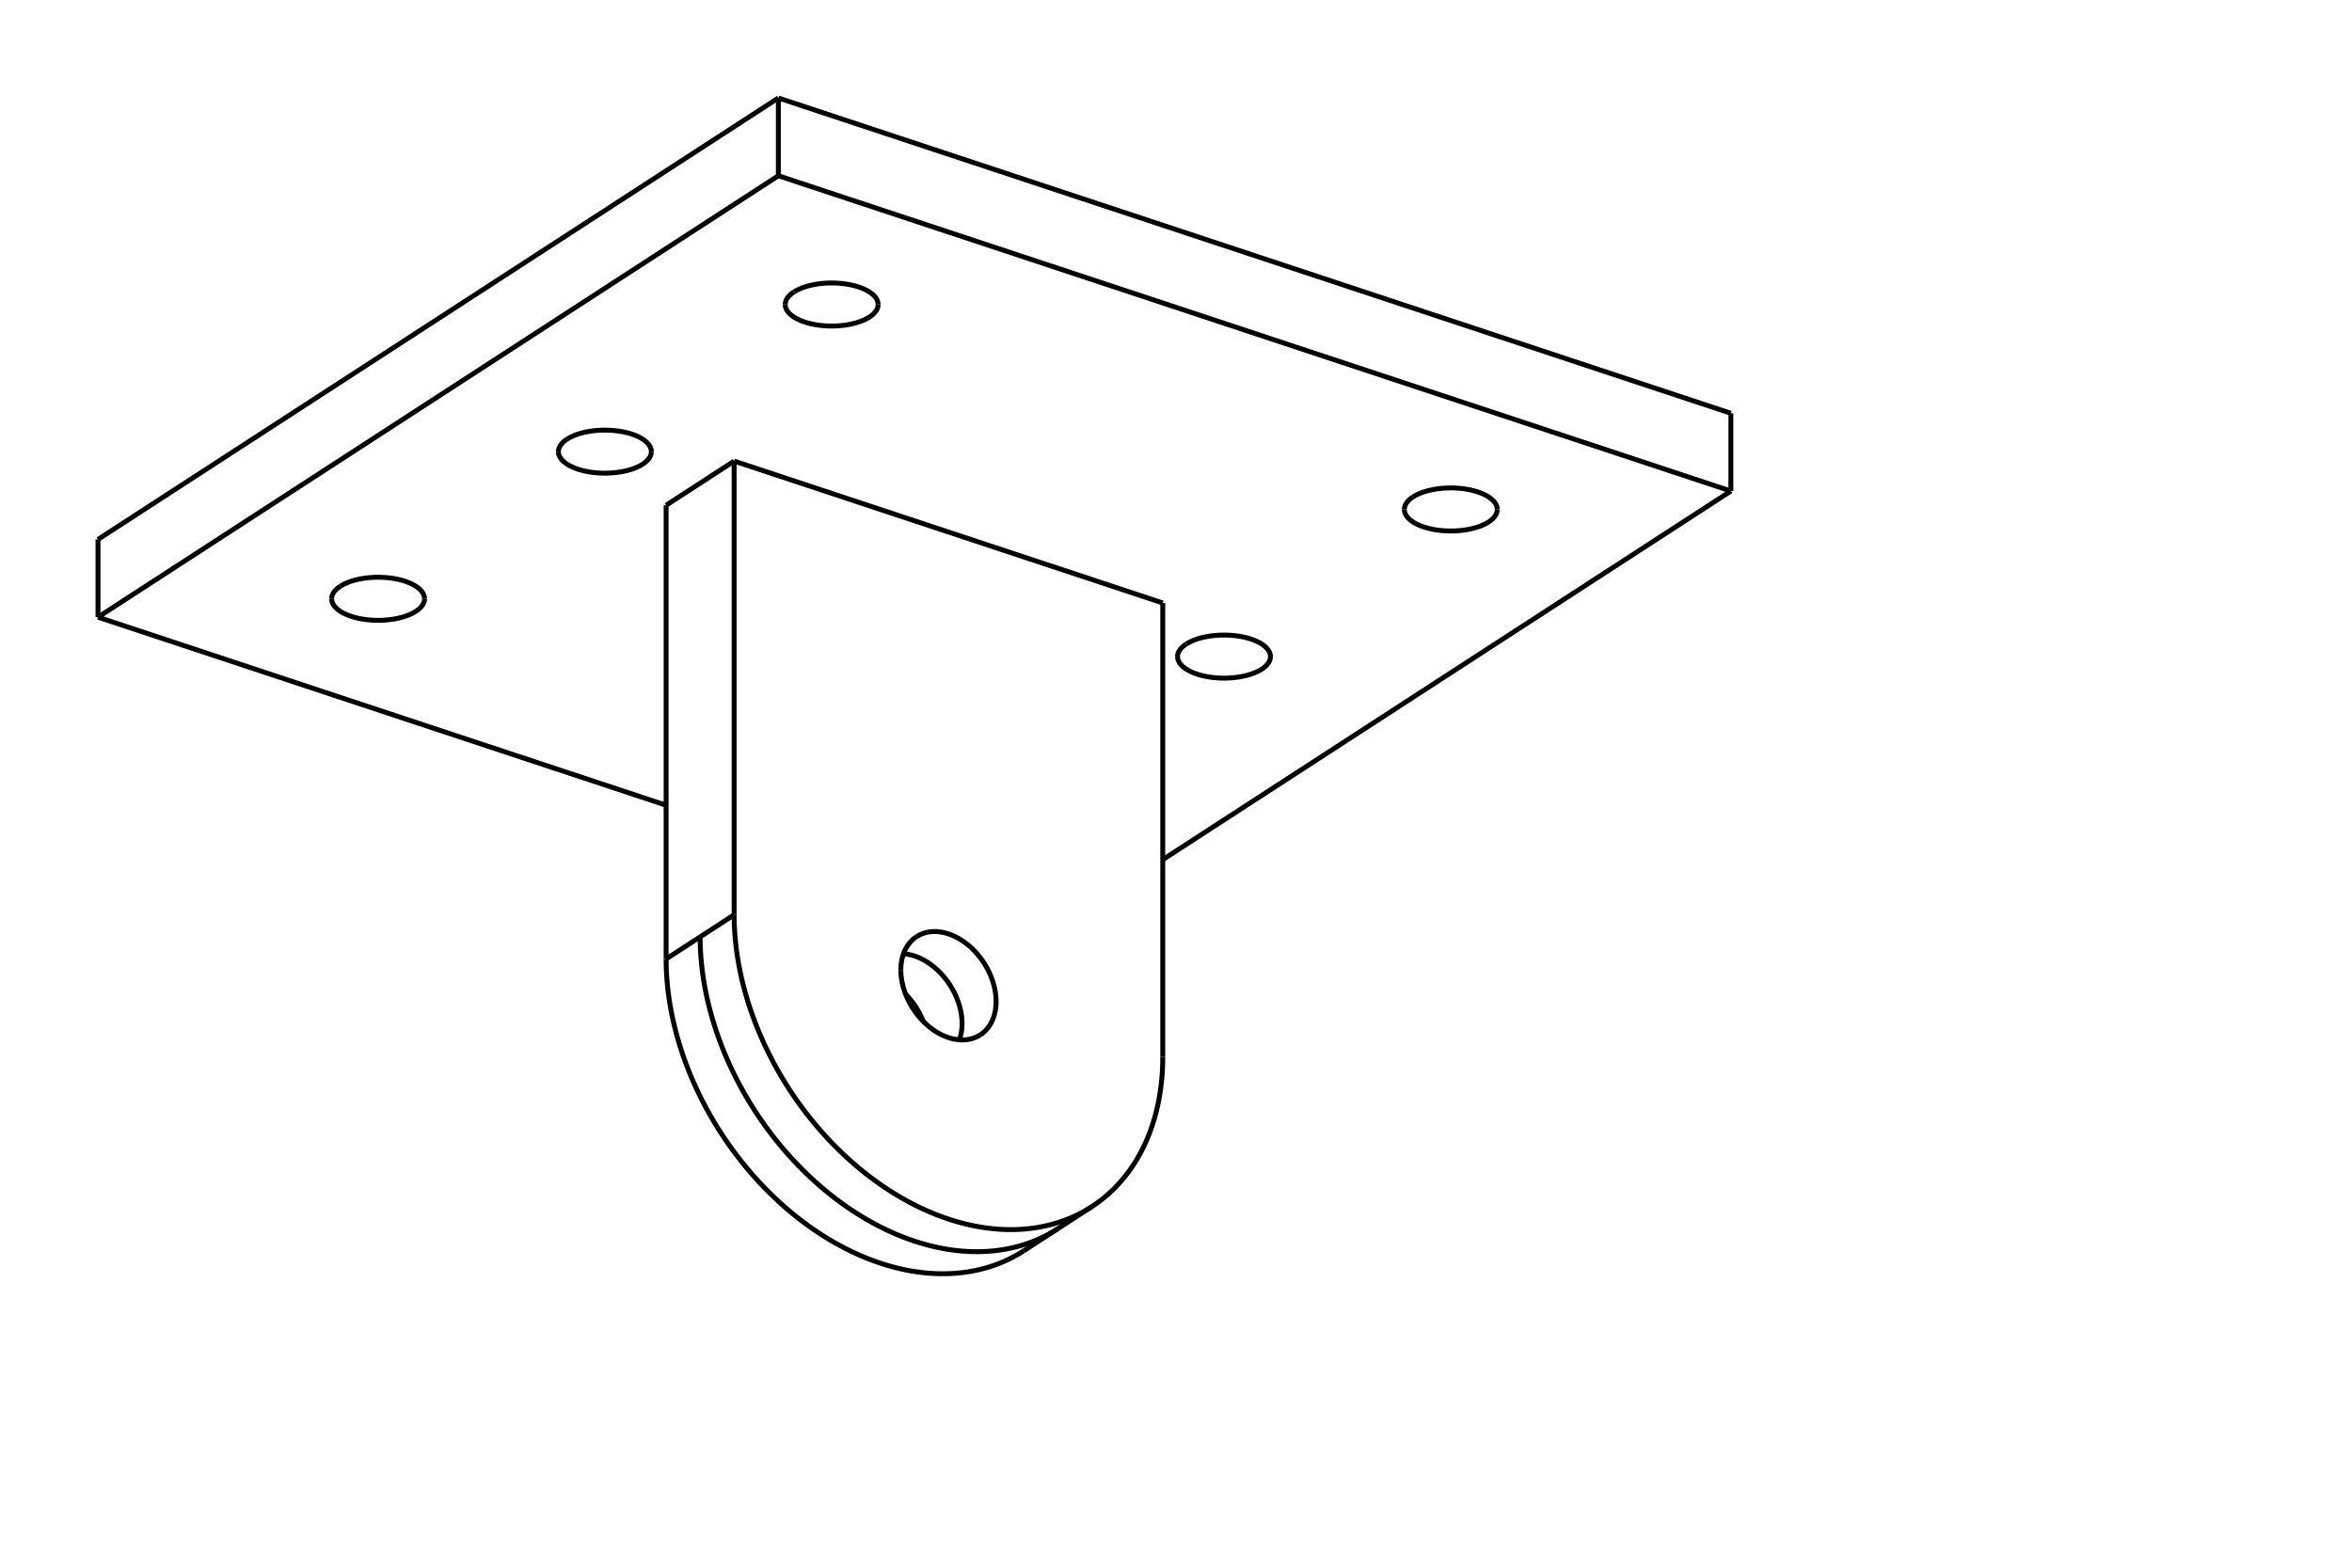
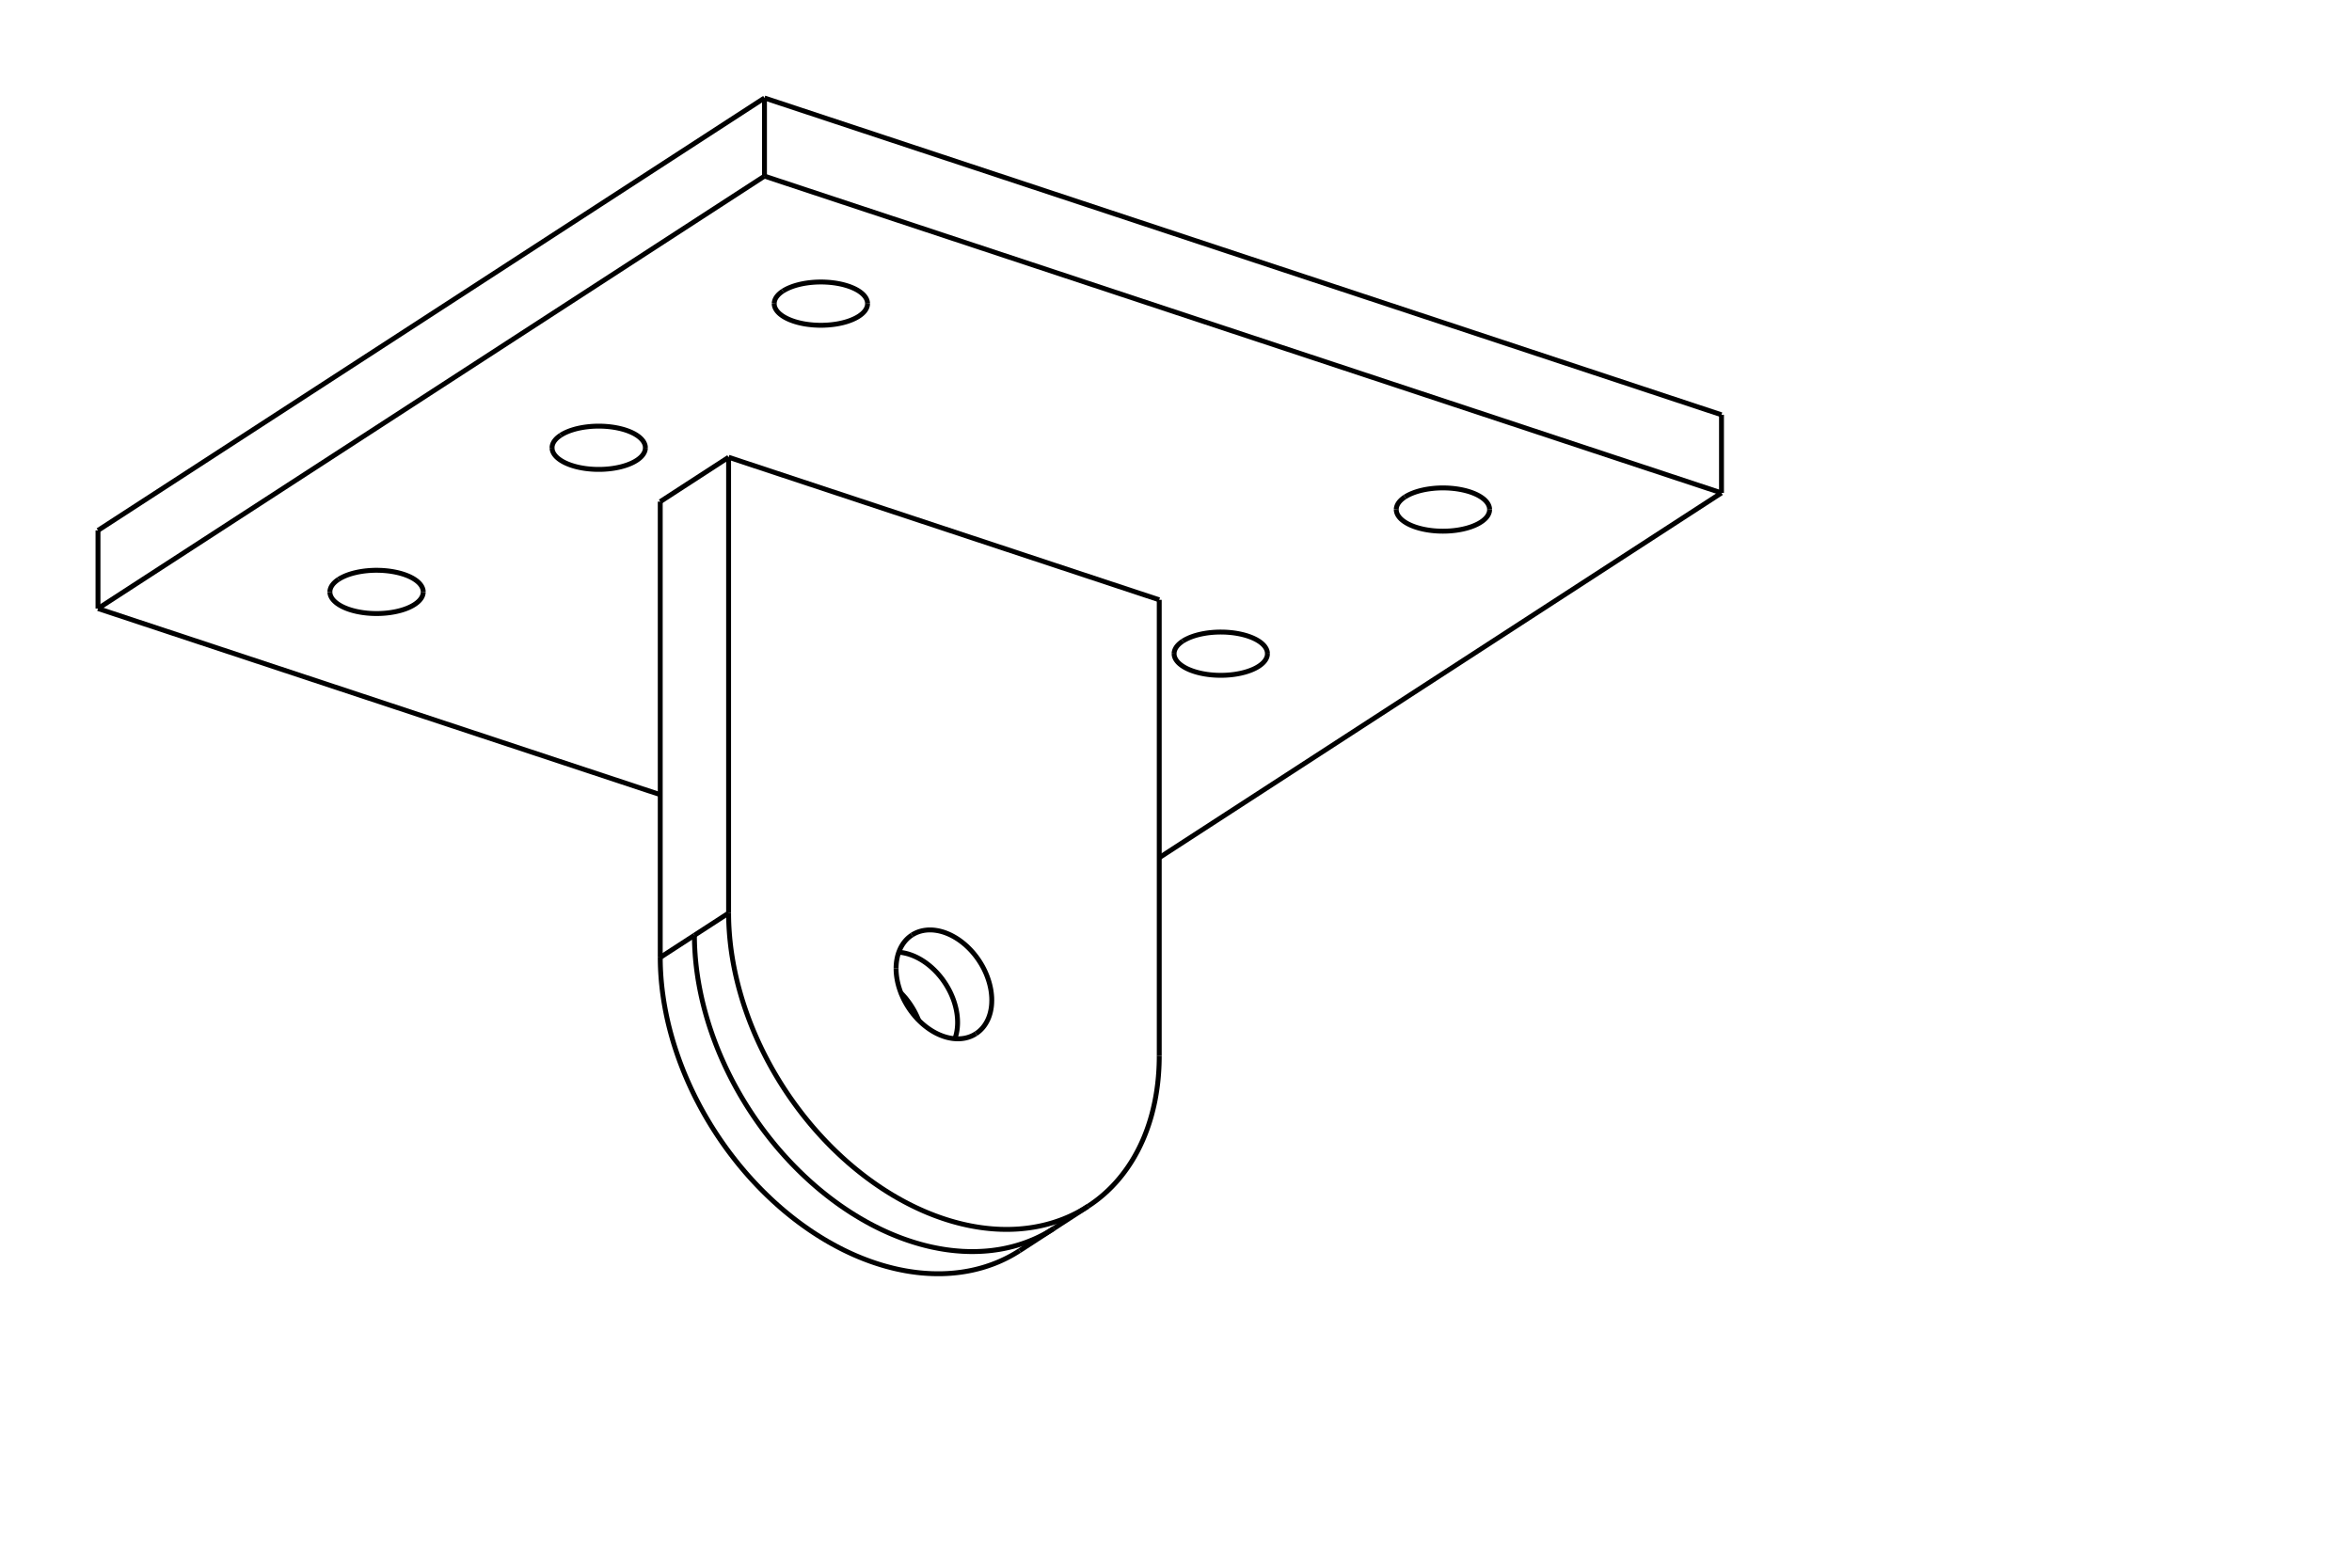
<svg xmlns="http://www.w3.org/2000/svg" width="480.0" height="320.0">
-   <g transform="scale(2.986085, -2.986085)   translate(62.4966,-32.56182)" stroke-width="0.335" fill="none">
-     <g stroke="rgb(160,160,160)" fill="none" stroke-dasharray="0.335,0.335">
+   <g transform="scale(3.000165, -3.000165)   translate(61.88393,-32.15321)" stroke-width="0.333" fill="none">
+     <g stroke="rgb(160,160,160)" fill="none" stroke-dasharray="0.333,0.333">

       </g>
    <g stroke="rgb(0,0,0)" fill="none">
-       <path d="M55.799,4.311 L55.799,-1.006 " />
-       <path d="M55.799,-1.006 L16.972,-26.202 " />
-       <path d="M55.799,4.311 L-9.3,25.864 " />
-       <path d="M-9.3,25.864 L-9.3,20.548 " />
-       <path d="M55.799,-1.006 L-9.3,20.548 " />
-       <path d="M-16.972,-22.482 L-55.799,-9.627 " />
-       <path d="M-9.3,20.548 L-55.799,-9.627 " />
-       <path d="M34.073,-1.408 L34.148,-1.361 L34.226,-1.316 L34.309,-1.272 L34.395,-1.23 L34.484,-1.19 L34.577,-1.151 L34.673,-1.114 L34.772,-1.079 L34.875,-1.045 L34.979,-1.014 L35.087,-0.984 L35.197,-0.956 L35.309,-0.931 L35.423,-0.907 L35.539,-0.886 L35.657,-0.866 L35.777,-0.849 L35.898,-0.834 L36.02,-0.821 L36.143,-0.811 L36.266,-0.803 L36.391,-0.797 L36.516,-0.793 L36.641,-0.791 L36.766,-0.792 L36.891,-0.795 L37.015,-0.801 L37.139,-0.809 L37.262,-0.818 L37.385,-0.831 L37.506,-0.845 L37.626,-0.862 L37.744,-0.88 L37.861,-0.901 L37.975,-0.924 L38.088,-0.949 L38.199,-0.977 L38.307,-1.006 L38.412,-1.037 L38.515,-1.07 L38.615,-1.105 L38.712,-1.141 L38.806,-1.18 L38.896,-1.22 L38.983,-1.262 L39.066,-1.305 L39.146,-1.35 L39.222,-1.396 L39.293,-1.443 L39.361,-1.492 L39.424,-1.542 L39.484,-1.593 L39.538,-1.645 L39.589,-1.698 L39.634,-1.752 L39.675,-1.807 L39.712,-1.862 L39.743,-1.918 L39.77,-1.975 L39.792,-2.032 L39.81,-2.09 L39.822,-2.147 L39.829,-2.205 L39.832,-2.263 " />
-       <path d="M39.832,-2.263 L39.828,-2.335 L39.816,-2.407 L39.797,-2.479 L39.771,-2.55 L39.737,-2.621 L39.695,-2.69 L39.646,-2.759 L39.59,-2.826 L39.527,-2.892 L39.457,-2.957 L39.38,-3.02 L39.297,-3.081 L39.207,-3.14 L39.111,-3.197 L39.009,-3.251 L38.902,-3.304 L38.789,-3.354 L38.671,-3.401 L38.548,-3.445 L38.421,-3.487 L38.289,-3.525 L38.153,-3.561 L38.014,-3.593 L37.872,-3.623 L37.726,-3.649 L37.578,-3.671 L37.428,-3.691 L37.276,-3.707 L37.123,-3.719 L36.968,-3.728 L36.813,-3.733 L36.657,-3.735 L36.501,-3.733 L36.346,-3.728 L36.191,-3.719 L36.037,-3.707 L35.885,-3.691 L35.735,-3.671 L35.587,-3.649 L35.442,-3.623 L35.299,-3.593 L35.16,-3.561 L35.024,-3.525 L34.893,-3.487 L34.765,-3.445 L34.643,-3.401 L34.525,-3.354 L34.412,-3.304 L34.304,-3.251 L34.202,-3.197 L34.107,-3.14 L34.017,-3.081 L33.933,-3.02 L33.857,-2.957 L33.787,-2.892 L33.723,-2.826 L33.667,-2.759 L33.618,-2.69 L33.577,-2.621 L33.543,-2.55 L33.516,-2.479 L33.497,-2.407 L33.486,-2.335 L33.482,-2.263 " />
-       <path d="M33.482,-2.263 L33.484,-2.206 L33.491,-2.149 L33.503,-2.092 L33.52,-2.036 L33.541,-1.98 L33.567,-1.924 L33.598,-1.869 L33.633,-1.814 L33.673,-1.76 L33.717,-1.707 L33.766,-1.654 L33.819,-1.603 L33.876,-1.552 L33.938,-1.503 L34.004,-1.455 L34.073,-1.408 " />
+       <path d="M55.218,3.933 L55.218,-1.383 " />
+       <path d="M55.218,-1.383 L16.972,-26.202 " />
+       <path d="M55.218,3.933 L-9.881,25.487 " />
+       <path d="M-9.881,25.487 L-9.881,20.17 " />
+       <path d="M55.218,-1.383 L-9.881,20.17 " />
+       <path d="M-16.972,-21.913 L-55.218,-9.25 " />
+       <path d="M-9.881,20.17 L-55.218,-9.25 " />
+       <path d="M33.686,-1.659 L33.76,-1.613 L33.839,-1.568 L33.921,-1.524 L34.007,-1.482 L34.097,-1.441 L34.19,-1.403 L34.286,-1.365 L34.385,-1.33 L34.487,-1.297 L34.592,-1.265 L34.699,-1.235 L34.809,-1.208 L34.922,-1.182 L35.036,-1.158 L35.152,-1.137 L35.27,-1.118 L35.389,-1.101 L35.51,-1.086 L35.632,-1.073 L35.755,-1.062 L35.879,-1.054 L36.003,-1.048 L36.128,-1.044 L36.253,-1.043 L36.378,-1.044 L36.503,-1.047 L36.628,-1.052 L36.752,-1.06 L36.875,-1.07 L36.997,-1.082 L37.118,-1.096 L37.238,-1.113 L37.357,-1.132 L37.473,-1.153 L37.588,-1.176 L37.701,-1.201 L37.811,-1.228 L37.919,-1.257 L38.025,-1.288 L38.128,-1.321 L38.228,-1.356 L38.325,-1.393 L38.418,-1.431 L38.509,-1.471 L38.596,-1.513 L38.679,-1.556 L38.758,-1.601 L38.834,-1.647 L38.906,-1.695 L38.973,-1.743 L39.037,-1.793 L39.096,-1.844 L39.151,-1.897 L39.201,-1.95 L39.247,-2.004 L39.288,-2.058 L39.324,-2.114 L39.356,-2.17 L39.383,-2.227 L39.405,-2.284 L39.422,-2.341 L39.434,-2.399 L39.442,-2.457 L39.444,-2.515 " />
+       <path d="M39.444,-2.515 L39.44,-2.587 L39.429,-2.659 L39.41,-2.731 L39.383,-2.802 L39.349,-2.872 L39.308,-2.942 L39.259,-3.01 L39.203,-3.078 L39.139,-3.144 L39.069,-3.208 L38.993,-3.271 L38.909,-3.332 L38.819,-3.391 L38.724,-3.448 L38.622,-3.503 L38.514,-3.555 L38.401,-3.605 L38.283,-3.652 L38.161,-3.697 L38.033,-3.738 L37.902,-3.777 L37.766,-3.812 L37.627,-3.845 L37.484,-3.874 L37.339,-3.9 L37.191,-3.923 L37.041,-3.942 L36.889,-3.958 L36.735,-3.97 L36.58,-3.979 L36.425,-3.984 L36.269,-3.986 L36.113,-3.984 L35.958,-3.979 L35.803,-3.97 L35.65,-3.958 L35.498,-3.942 L35.348,-3.923 L35.2,-3.9 L35.054,-3.874 L34.912,-3.845 L34.773,-3.812 L34.637,-3.777 L34.505,-3.738 L34.378,-3.697 L34.255,-3.652 L34.137,-3.605 L34.024,-3.555 L33.917,-3.503 L33.815,-3.448 L33.719,-3.391 L33.629,-3.332 L33.546,-3.271 L33.469,-3.208 L33.399,-3.144 L33.336,-3.078 L33.28,-3.01 L33.231,-2.942 L33.189,-2.872 L33.155,-2.802 L33.129,-2.731 L33.11,-2.659 L33.098,-2.587 L33.094,-2.515 " />
+       <path d="M33.094,-2.515 L33.097,-2.458 L33.104,-2.401 L33.116,-2.344 L33.132,-2.287 L33.154,-2.231 L33.18,-2.175 L33.21,-2.12 L33.246,-2.065 L33.286,-2.011 L33.33,-1.958 L33.379,-1.906 L33.432,-1.854 L33.489,-1.804 L33.55,-1.754 L33.616,-1.706 L33.686,-1.659 " />
+       <path d="M-8.628,12.351 L-8.554,12.397 L-8.475,12.442 L-8.393,12.486 L-8.307,12.528 L-8.217,12.568 L-8.124,12.607 L-8.028,12.644 L-7.929,12.68 L-7.827,12.713 L-7.722,12.745 L-7.615,12.774 L-7.505,12.802 L-7.393,12.828 L-7.278,12.851 L-7.162,12.873 L-7.044,12.892 L-6.925,12.909 L-6.804,12.924 L-6.682,12.937 L-6.559,12.947 L-6.435,12.956 L-6.311,12.962 L-6.186,12.965 L-6.061,12.967 L-5.936,12.966 L-5.811,12.963 L-5.686,12.957 L-5.562,12.95 L-5.439,12.94 L-5.317,12.928 L-5.196,12.913 L-5.076,12.897 L-4.958,12.878 L-4.841,12.857 L-4.726,12.834 L-4.613,12.809 L-4.503,12.782 L-4.395,12.752 L-4.289,12.721 L-4.186,12.688 L-4.086,12.654 L-3.99,12.617 L-3.896,12.578 L-3.805,12.538 L-3.719,12.497 L-3.635,12.453 L-3.556,12.409 L-3.48,12.363 L-3.408,12.315 L-3.341,12.266 L-3.277,12.216 L-3.218,12.165 L-3.163,12.113 L-3.113,12.06 L-3.067,12.006 L-3.026,11.951 L-2.99,11.896 L-2.958,11.84 L-2.931,11.783 L-2.909,11.726 L-2.892,11.669 L-2.88,11.611 L-2.872,11.553 L-2.87,11.495 " />
+       <path d="M-2.87,11.495 L-2.874,11.423 L-2.885,11.351 L-2.904,11.279 L-2.931,11.208 L-2.965,11.138 L-3.007,11.068 L-3.055,10.999 L-3.112,10.932 L-3.175,10.866 L-3.245,10.801 L-3.322,10.739 L-3.405,10.678 L-3.495,10.618 L-3.591,10.562 L-3.692,10.507 L-3.8,10.455 L-3.913,10.405 L-4.031,10.358 L-4.154,10.313 L-4.281,10.271 L-4.413,10.233 L-4.548,10.197 L-4.687,10.165 L-4.83,10.135 L-4.975,10.109 L-5.123,10.087 L-5.273,10.068 L-5.425,10.052 L-5.579,10.039 L-5.734,10.031 L-5.889,10.025 L-6.045,10.023 L-6.201,10.025 L-6.356,10.031 L-6.511,10.039 L-6.664,10.052 L-6.816,10.068 L-6.967,10.087 L-7.115,10.109 L-7.26,10.135 L-7.402,10.165 L-7.542,10.197 L-7.677,10.233 L-7.809,10.271 L-7.936,10.313 L-8.059,10.358 L-8.177,10.405 L-8.29,10.455 L-8.397,10.507 L-8.499,10.562 L-8.595,10.618 L-8.685,10.678 L-8.768,10.739 L-8.845,10.801 L-8.915,10.866 L-8.978,10.932 L-9.034,10.999 L-9.083,11.068 L-9.125,11.138 L-9.159,11.208 L-9.186,11.279 L-9.205,11.351 L-9.216,11.423 L-9.22,11.495 " />
+       <path d="M-9.22,11.495 L-9.217,11.552 L-9.21,11.609 L-9.198,11.666 L-9.182,11.722 L-9.16,11.779 L-9.134,11.834 L-9.104,11.89 L-9.068,11.944 L-9.029,11.998 L-8.984,12.051 L-8.936,12.104 L-8.882,12.155 L-8.825,12.206 L-8.764,12.255 L-8.698,12.303 L-8.628,12.351 " />
      <path d="M18.573,-11.466 L18.648,-11.419 L18.727,-11.374 L18.809,-11.331 L18.895,-11.289 L18.985,-11.248 L19.077,-11.209 L19.174,-11.172 L19.273,-11.137 L19.375,-11.103 L19.48,-11.072 L19.587,-11.042 L19.697,-11.014 L19.809,-10.989 L19.924,-10.965 L20.04,-10.944 L20.158,-10.924 L20.277,-10.907 L20.398,-10.892 L20.52,-10.88 L20.643,-10.869 L20.767,-10.861 L20.891,-10.855 L21.016,-10.851 L21.141,-10.85 L21.266,-10.851 L21.391,-10.854 L21.516,-10.859 L21.64,-10.867 L21.763,-10.877 L21.885,-10.889 L22.006,-10.903 L22.126,-10.92 L22.244,-10.939 L22.361,-10.96 L22.476,-10.983 L22.588,-11.008 L22.699,-11.035 L22.807,-11.064 L22.913,-11.095 L23.016,-11.128 L23.115,-11.163 L23.212,-11.2 L23.306,-11.238 L23.396,-11.278 L23.483,-11.32 L23.567,-11.363 L23.646,-11.408 L23.722,-11.454 L23.794,-11.501 L23.861,-11.55 L23.925,-11.6 L23.984,-11.651 L24.039,-11.703 L24.089,-11.756 L24.135,-11.81 L24.176,-11.865 L24.212,-11.921 L24.244,-11.977 L24.271,-12.033 L24.293,-12.09 L24.31,-12.148 L24.322,-12.206 L24.33,-12.263 L24.332,-12.321 " />
      <path d="M24.332,-12.321 L24.328,-12.394 L24.317,-12.466 L24.298,-12.537 L24.271,-12.608 L24.237,-12.679 L24.195,-12.749 L24.146,-12.817 L24.09,-12.885 L24.027,-12.951 L23.957,-13.015 L23.88,-13.078 L23.797,-13.139 L23.707,-13.198 L23.611,-13.255 L23.51,-13.31 L23.402,-13.362 L23.289,-13.412 L23.171,-13.459 L23.048,-13.503 L22.921,-13.545 L22.789,-13.584 L22.654,-13.619 L22.515,-13.652 L22.372,-13.681 L22.227,-13.707 L22.079,-13.73 L21.929,-13.749 L21.776,-13.765 L21.623,-13.777 L21.468,-13.786 L21.313,-13.791 L21.157,-13.793 L21.001,-13.791 L20.846,-13.786 L20.691,-13.777 L20.538,-13.765 L20.386,-13.749 L20.235,-13.73 L20.087,-13.707 L19.942,-13.681 L19.8,-13.652 L19.66,-13.619 L19.525,-13.584 L19.393,-13.545 L19.266,-13.503 L19.143,-13.459 L19.025,-13.412 L18.912,-13.362 L18.805,-13.31 L18.703,-13.255 L18.607,-13.198 L18.517,-13.139 L18.434,-13.078 L18.357,-13.015 L18.287,-12.951 L18.224,-12.885 L18.168,-12.817 L18.119,-12.749 L18.077,-12.679 L18.043,-12.608 L18.016,-12.537 L17.997,-12.466 L17.986,-12.394 L17.982,-12.321 " />
      <path d="M17.982,-12.321 L17.984,-12.264 L17.992,-12.207 L18.004,-12.151 L18.02,-12.094 L18.042,-12.038 L18.068,-11.982 L18.098,-11.927 L18.134,-11.872 L18.173,-11.818 L18.218,-11.765 L18.266,-11.713 L18.319,-11.661 L18.377,-11.611 L18.438,-11.561 L18.504,-11.513 L18.573,-11.466 " />
-       <path d="M-8.241,12.602 L-8.166,12.649 L-8.088,12.694 L-8.005,12.737 L-7.919,12.779 L-7.83,12.82 L-7.737,12.859 L-7.641,12.896 L-7.542,12.931 L-7.44,12.965 L-7.335,12.996 L-7.227,13.026 L-7.117,13.053 L-7.005,13.079 L-6.891,13.103 L-6.775,13.124 L-6.657,13.143 L-6.537,13.161 L-6.416,13.176 L-6.294,13.188 L-6.171,13.199 L-6.048,13.207 L-5.923,13.213 L-5.798,13.217 L-5.673,13.218 L-5.548,13.217 L-5.423,13.214 L-5.299,13.209 L-5.175,13.201 L-5.052,13.191 L-4.929,13.179 L-4.808,13.165 L-4.688,13.148 L-4.57,13.129 L-4.453,13.108 L-4.339,13.085 L-4.226,13.06 L-4.115,13.033 L-4.007,13.004 L-3.902,12.973 L-3.799,12.94 L-3.699,12.905 L-3.602,12.868 L-3.508,12.83 L-3.418,12.79 L-3.331,12.748 L-3.248,12.705 L-3.168,12.66 L-3.093,12.614 L-3.021,12.567 L-2.953,12.518 L-2.89,12.468 L-2.831,12.417 L-2.776,12.365 L-2.726,12.312 L-2.68,12.258 L-2.639,12.203 L-2.602,12.147 L-2.571,12.091 L-2.544,12.035 L-2.522,11.978 L-2.505,11.92 L-2.492,11.862 L-2.485,11.805 L-2.482,11.747 " />
-       <path d="M-2.482,11.747 L-2.486,11.674 L-2.498,11.602 L-2.517,11.531 L-2.543,11.459 L-2.578,11.389 L-2.619,11.319 L-2.668,11.251 L-2.724,11.183 L-2.787,11.117 L-2.857,11.053 L-2.934,10.99 L-3.017,10.929 L-3.107,10.87 L-3.203,10.813 L-3.305,10.758 L-3.412,10.706 L-3.525,10.656 L-3.643,10.609 L-3.766,10.565 L-3.893,10.523 L-4.025,10.484 L-4.161,10.449 L-4.3,10.416 L-4.442,10.387 L-4.588,10.361 L-4.736,10.338 L-4.886,10.319 L-5.038,10.303 L-5.192,10.291 L-5.346,10.282 L-5.502,10.277 L-5.657,10.275 L-5.813,10.277 L-5.969,10.282 L-6.123,10.291 L-6.277,10.303 L-6.429,10.319 L-6.579,10.338 L-6.727,10.361 L-6.872,10.387 L-7.015,10.416 L-7.154,10.449 L-7.29,10.484 L-7.421,10.523 L-7.549,10.565 L-7.672,10.609 L-7.79,10.656 L-7.902,10.706 L-8.01,10.758 L-8.112,10.813 L-8.208,10.87 L-8.297,10.929 L-8.381,10.99 L-8.457,11.053 L-8.528,11.117 L-8.591,11.183 L-8.647,11.251 L-8.696,11.319 L-8.737,11.389 L-8.771,11.459 L-8.798,11.531 L-8.817,11.602 L-8.829,11.674 L-8.832,11.747 " />
-       <path d="M-8.832,11.747 L-8.83,11.804 L-8.823,11.861 L-8.811,11.917 L-8.794,11.974 L-8.773,12.03 L-8.747,12.086 L-8.716,12.141 L-8.681,12.196 L-8.641,12.25 L-8.597,12.303 L-8.548,12.355 L-8.495,12.407 L-8.438,12.457 L-8.376,12.507 L-8.311,12.555 L-8.241,12.602 " />
      <path d="M16.972,-8.657 L-12.322,1.042 " />
      <path d="M-16.972,-1.976 L-12.322,1.042 " />
      <path d="M-23.741,2.544 L-23.666,2.59 L-23.587,2.635 L-23.505,2.679 L-23.419,2.721 L-23.33,2.762 L-23.237,2.8 L-23.141,2.838 L-23.041,2.873 L-22.939,2.906 L-22.834,2.938 L-22.727,2.968 L-22.617,2.995 L-22.505,3.021 L-22.391,3.044 L-22.274,3.066 L-22.156,3.085 L-22.037,3.102 L-21.916,3.117 L-21.794,3.13 L-21.671,3.141 L-21.547,3.149 L-21.423,3.155 L-21.298,3.159 L-21.173,3.16 L-21.048,3.159 L-20.923,3.156 L-20.799,3.151 L-20.675,3.143 L-20.551,3.133 L-20.429,3.121 L-20.308,3.106 L-20.188,3.09 L-20.07,3.071 L-19.953,3.05 L-19.838,3.027 L-19.726,3.002 L-19.615,2.975 L-19.507,2.946 L-19.401,2.915 L-19.299,2.882 L-19.199,2.847 L-19.102,2.81 L-19.008,2.772 L-18.918,2.732 L-18.831,2.69 L-18.747,2.647 L-18.668,2.602 L-18.592,2.556 L-18.52,2.508 L-18.453,2.46 L-18.389,2.41 L-18.33,2.358 L-18.276,2.306 L-18.225,2.253 L-18.18,2.199 L-18.138,2.145 L-18.102,2.089 L-18.07,2.033 L-18.043,1.976 L-18.021,1.919 L-18.004,1.862 L-17.992,1.804 L-17.985,1.746 L-17.982,1.688 " />
      <path d="M-17.982,1.688 L-17.986,1.616 L-17.997,1.544 L-18.016,1.472 L-18.043,1.401 L-18.077,1.331 L-18.119,1.261 L-18.168,1.193 L-18.224,1.125 L-18.287,1.059 L-18.357,0.995 L-18.434,0.932 L-18.517,0.871 L-18.607,0.812 L-18.703,0.755 L-18.805,0.7 L-18.912,0.648 L-19.025,0.598 L-19.143,0.551 L-19.266,0.506 L-19.393,0.465 L-19.525,0.426 L-19.66,0.39 L-19.8,0.358 L-19.942,0.329 L-20.087,0.303 L-20.235,0.28 L-20.386,0.261 L-20.538,0.245 L-20.691,0.233 L-20.846,0.224 L-21.001,0.218 L-21.157,0.217 L-21.313,0.218 L-21.468,0.224 L-21.623,0.233 L-21.776,0.245 L-21.929,0.261 L-22.079,0.28 L-22.227,0.303 L-22.372,0.329 L-22.515,0.358 L-22.654,0.39 L-22.789,0.426 L-22.921,0.465 L-23.048,0.506 L-23.171,0.551 L-23.289,0.598 L-23.402,0.648 L-23.51,0.7 L-23.611,0.755 L-23.707,0.812 L-23.797,0.871 L-23.88,0.932 L-23.957,0.995 L-24.027,1.059 L-24.09,1.125 L-24.146,1.193 L-24.195,1.261 L-24.237,1.331 L-24.271,1.401 L-24.298,1.472 L-24.317,1.544 L-24.328,1.616 L-24.332,1.688 " />
      <path d="M-24.332,1.688 L-24.33,1.745 L-24.323,1.802 L-24.311,1.859 L-24.294,1.916 L-24.273,1.972 L-24.247,2.028 L-24.216,2.083 L-24.181,2.137 L-24.141,2.191 L-24.096,2.245 L-24.048,2.297 L-23.995,2.349 L-23.937,2.399 L-23.876,2.448 L-23.81,2.497 L-23.741,2.544 " />
-       <path d="M-39.24,-7.515 L-39.166,-7.468 L-39.087,-7.423 L-39.005,-7.379 L-38.919,-7.337 L-38.829,-7.297 L-38.736,-7.258 L-38.64,-7.221 L-38.541,-7.185 L-38.439,-7.152 L-38.334,-7.12 L-38.227,-7.091 L-38.117,-7.063 L-38.005,-7.037 L-37.89,-7.014 L-37.774,-6.992 L-37.656,-6.973 L-37.537,-6.956 L-37.416,-6.941 L-37.294,-6.928 L-37.171,-6.918 L-37.047,-6.909 L-36.923,-6.903 L-36.798,-6.9 L-36.673,-6.898 L-36.548,-6.899 L-36.423,-6.902 L-36.298,-6.908 L-36.174,-6.915 L-36.051,-6.925 L-35.929,-6.937 L-35.808,-6.952 L-35.688,-6.968 L-35.569,-6.987 L-35.453,-7.008 L-35.338,-7.031 L-35.225,-7.056 L-35.115,-7.083 L-35.007,-7.113 L-34.901,-7.144 L-34.798,-7.177 L-34.698,-7.212 L-34.601,-7.248 L-34.508,-7.287 L-34.417,-7.327 L-34.33,-7.368 L-34.247,-7.412 L-34.168,-7.456 L-34.092,-7.502 L-34.02,-7.55 L-33.953,-7.599 L-33.889,-7.649 L-33.83,-7.7 L-33.775,-7.752 L-33.725,-7.805 L-33.679,-7.859 L-33.638,-7.914 L-33.602,-7.969 L-33.57,-8.025 L-33.543,-8.082 L-33.521,-8.139 L-33.504,-8.196 L-33.492,-8.254 L-33.484,-8.312 L-33.482,-8.37 " />
-       <path d="M-33.482,-8.37 L-33.486,-8.442 L-33.497,-8.514 L-33.516,-8.586 L-33.543,-8.657 L-33.577,-8.727 L-33.618,-8.797 L-33.667,-8.866 L-33.723,-8.933 L-33.787,-8.999 L-33.857,-9.064 L-33.933,-9.127 L-34.017,-9.188 L-34.107,-9.247 L-34.202,-9.304 L-34.304,-9.358 L-34.412,-9.411 L-34.525,-9.46 L-34.643,-9.508 L-34.765,-9.552 L-34.893,-9.594 L-35.024,-9.632 L-35.16,-9.668 L-35.299,-9.7 L-35.442,-9.73 L-35.587,-9.756 L-35.735,-9.778 L-35.885,-9.797 L-36.037,-9.813 L-36.191,-9.826 L-36.346,-9.835 L-36.501,-9.84 L-36.657,-9.842 L-36.813,-9.84 L-36.968,-9.835 L-37.123,-9.826 L-37.276,-9.813 L-37.428,-9.797 L-37.578,-9.778 L-37.726,-9.756 L-37.872,-9.73 L-38.014,-9.7 L-38.153,-9.668 L-38.289,-9.632 L-38.421,-9.594 L-38.548,-9.552 L-38.671,-9.508 L-38.789,-9.46 L-38.902,-9.411 L-39.009,-9.358 L-39.111,-9.304 L-39.207,-9.247 L-39.297,-9.188 L-39.38,-9.127 L-39.457,-9.064 L-39.527,-8.999 L-39.59,-8.933 L-39.646,-8.866 L-39.695,-8.797 L-39.737,-8.727 L-39.771,-8.657 L-39.797,-8.586 L-39.816,-8.514 L-39.828,-8.442 L-39.832,-8.37 " />
-       <path d="M-39.832,-8.37 L-39.829,-8.313 L-39.822,-8.256 L-39.81,-8.199 L-39.794,-8.143 L-39.772,-8.086 L-39.746,-8.031 L-39.716,-7.975 L-39.68,-7.921 L-39.64,-7.867 L-39.596,-7.814 L-39.547,-7.761 L-39.494,-7.71 L-39.437,-7.659 L-39.376,-7.61 L-39.31,-7.562 L-39.24,-7.515 " />
-       <path d="M-55.799,-4.311 L-55.799,-9.627 " />
-       <path d="M-9.3,25.864 L-55.799,-4.311 " />
+       <path d="M-38.853,-7.263 L-38.778,-7.217 L-38.7,-7.171 L-38.617,-7.128 L-38.531,-7.086 L-38.442,-7.045 L-38.349,-7.006 L-38.253,-6.969 L-38.154,-6.934 L-38.051,-6.9 L-37.947,-6.869 L-37.839,-6.839 L-37.729,-6.812 L-37.617,-6.786 L-37.503,-6.762 L-37.387,-6.741 L-37.269,-6.722 L-37.149,-6.704 L-37.028,-6.689 L-36.906,-6.677 L-36.783,-6.666 L-36.66,-6.658 L-36.535,-6.652 L-36.41,-6.648 L-36.285,-6.647 L-36.16,-6.648 L-36.035,-6.651 L-35.911,-6.656 L-35.787,-6.664 L-35.664,-6.674 L-35.541,-6.686 L-35.42,-6.7 L-35.3,-6.717 L-35.182,-6.736 L-35.065,-6.757 L-34.951,-6.78 L-34.838,-6.805 L-34.727,-6.832 L-34.619,-6.861 L-34.514,-6.892 L-34.411,-6.925 L-34.311,-6.96 L-34.214,-6.997 L-34.12,-7.035 L-34.03,-7.075 L-33.943,-7.117 L-33.86,-7.16 L-33.78,-7.205 L-33.704,-7.251 L-33.633,-7.299 L-33.565,-7.347 L-33.502,-7.397 L-33.443,-7.448 L-33.388,-7.5 L-33.337,-7.554 L-33.292,-7.608 L-33.251,-7.662 L-33.214,-7.718 L-33.183,-7.774 L-33.156,-7.83 L-33.134,-7.887 L-33.116,-7.945 L-33.104,-8.003 L-33.097,-8.06 L-33.094,-8.118 " />
+       <path d="M-33.094,-8.118 L-33.098,-8.191 L-33.11,-8.263 L-33.129,-8.334 L-33.155,-8.406 L-33.189,-8.476 L-33.231,-8.546 L-33.28,-8.614 L-33.336,-8.682 L-33.399,-8.748 L-33.469,-8.812 L-33.546,-8.875 L-33.629,-8.936 L-33.719,-8.995 L-33.815,-9.052 L-33.917,-9.107 L-34.024,-9.159 L-34.137,-9.209 L-34.255,-9.256 L-34.378,-9.301 L-34.505,-9.342 L-34.637,-9.381 L-34.773,-9.416 L-34.912,-9.449 L-35.054,-9.478 L-35.2,-9.504 L-35.348,-9.527 L-35.498,-9.546 L-35.65,-9.562 L-35.803,-9.574 L-35.958,-9.583 L-36.113,-9.588 L-36.269,-9.59 L-36.425,-9.588 L-36.58,-9.583 L-36.735,-9.574 L-36.889,-9.562 L-37.041,-9.546 L-37.191,-9.527 L-37.339,-9.504 L-37.484,-9.478 L-37.627,-9.449 L-37.766,-9.416 L-37.902,-9.381 L-38.033,-9.342 L-38.161,-9.301 L-38.283,-9.256 L-38.401,-9.209 L-38.514,-9.159 L-38.622,-9.107 L-38.724,-9.052 L-38.819,-8.995 L-38.909,-8.936 L-38.993,-8.875 L-39.069,-8.812 L-39.139,-8.748 L-39.203,-8.682 L-39.259,-8.614 L-39.308,-8.546 L-39.349,-8.476 L-39.383,-8.406 L-39.41,-8.334 L-39.429,-8.263 L-39.44,-8.191 L-39.444,-8.118 " />
+       <path d="M-39.444,-8.118 L-39.442,-8.061 L-39.435,-8.004 L-39.423,-7.948 L-39.406,-7.891 L-39.385,-7.835 L-39.359,-7.779 L-39.328,-7.724 L-39.293,-7.669 L-39.253,-7.615 L-39.209,-7.562 L-39.16,-7.51 L-39.107,-7.458 L-39.05,-7.408 L-38.988,-7.358 L-38.922,-7.31 L-38.853,-7.263 " />
+       <path d="M-55.218,-3.933 L-55.218,-9.25 " />
+       <path d="M-9.881,25.487 L-55.218,-3.933 " />
      <path d="M16.972,-39.67 L16.972,-8.657 " />
      <path d="M-12.322,-29.971 L-12.32,-30.259 L-12.313,-30.548 L-12.301,-30.839 L-12.284,-31.131 L-12.263,-31.424 L-12.237,-31.718 L-12.206,-32.014 L-12.171,-32.31 L-12.131,-32.607 L-12.086,-32.904 L-12.036,-33.203 L-11.982,-33.502 L-11.923,-33.801 L-11.86,-34.101 L-11.792,-34.4 L-11.719,-34.7 L-11.642,-35 L-11.56,-35.3 L-11.474,-35.6 L-11.384,-35.9 L-11.289,-36.199 L-11.189,-36.498 L-11.085,-36.796 L-10.977,-37.093 L-10.865,-37.39 L-10.748,-37.686 L-10.627,-37.981 L-10.502,-38.275 L-10.372,-38.568 L-10.239,-38.86 L-10.101,-39.15 L-9.96,-39.439 L-9.814,-39.727 L-9.665,-40.013 L-9.511,-40.297 L-9.354,-40.58 L-9.193,-40.86 L-9.028,-41.139 L-8.86,-41.415 L-8.688,-41.69 L-8.513,-41.962 L-8.333,-42.232 L-8.151,-42.5 L-7.965,-42.765 L-7.776,-43.027 L-7.583,-43.287 L-7.387,-43.544 L-7.189,-43.798 L-6.987,-44.049 L-6.782,-44.298 L-6.574,-44.543 L-6.363,-44.785 L-6.149,-45.024 L-5.933,-45.26 L-5.714,-45.492 L-5.492,-45.721 L-5.268,-45.946 L-5.041,-46.168 L-4.812,-46.385 L-4.581,-46.6 L-4.347,-46.81 L-4.112,-47.017 L-3.874,-47.219 L-3.634,-47.418 L-3.392,-47.612 L-3.149,-47.802 L-2.903,-47.989 L-2.656,-48.17 L-2.408,-48.348 L-2.157,-48.521 L-1.906,-48.69 L-1.653,-48.854 L-1.398,-49.014 L-1.143,-49.169 L-0.886,-49.319 L-0.628,-49.465 L-0.37,-49.606 L-0.11,-49.742 L0.15,-49.873 L0.411,-50 L0.673,-50.121 L0.935,-50.238 L1.198,-50.35 L1.461,-50.456 L1.724,-50.558 L1.987,-50.654 L2.251,-50.746 L2.514,-50.832 L2.778,-50.913 L3.041,-50.988 L3.305,-51.059 L3.567,-51.124 L3.83,-51.184 L4.092,-51.239 L4.353,-51.288 L4.614,-51.332 L4.874,-51.371 L5.133,-51.404 L5.391,-51.432 L5.648,-51.455 L5.905,-51.472 L6.16,-51.484 L6.413,-51.49 L6.666,-51.491 L6.917,-51.487 L7.167,-51.477 L7.415,-51.462 L7.661,-51.441 L7.905,-51.415 L8.148,-51.384 L8.389,-51.347 L8.628,-51.305 L8.865,-51.257 L9.1,-51.205 L9.332,-51.147 L9.563,-51.083 L9.791,-51.015 L10.016,-50.941 L10.239,-50.862 L10.46,-50.778 L10.678,-50.688 L10.893,-50.594 L11.105,-50.494 L11.315,-50.389 L11.522,-50.279 L11.725,-50.165 L11.926,-50.045 L12.123,-49.92 " />
      <path d="M12.123,-49.92 L12.265,-49.826 L12.405,-49.73 L12.543,-49.631 L12.68,-49.53 L12.815,-49.426 L12.948,-49.319 L13.079,-49.21 L13.208,-49.099 L13.335,-48.985 L13.461,-48.868 L13.585,-48.75 L13.706,-48.629 L13.826,-48.505 L13.944,-48.379 L14.06,-48.251 L14.173,-48.121 L14.285,-47.988 L14.395,-47.853 L14.502,-47.716 L14.608,-47.576 L14.711,-47.435 L14.813,-47.291 L14.912,-47.145 L15.009,-46.997 L15.104,-46.847 L15.196,-46.695 L15.287,-46.54 L15.375,-46.384 L15.461,-46.226 L15.545,-46.066 L15.626,-45.904 L15.705,-45.74 L15.782,-45.574 L15.857,-45.406 L15.929,-45.237 L15.999,-45.065 L16.066,-44.892 L16.132,-44.717 L16.194,-44.541 L16.255,-44.363 L16.313,-44.183 L16.369,-44.002 L16.422,-43.819 L16.473,-43.634 L16.521,-43.448 L16.567,-43.26 L16.611,-43.072 L16.652,-42.881 L16.691,-42.689 L16.727,-42.496 L16.76,-42.302 L16.792,-42.106 L16.82,-41.909 L16.847,-41.711 L16.871,-41.512 L16.892,-41.311 L16.911,-41.11 L16.927,-40.907 L16.941,-40.703 L16.952,-40.499 L16.961,-40.293 L16.967,-40.086 L16.971,-39.879 L16.972,-39.67 " />
      <path d="M-12.322,1.042 L-12.322,-29.971 " />
      <path d="M-0.93,-33.743 L-0.929,-33.651 L-0.926,-33.559 L-0.92,-33.468 L-0.912,-33.378 L-0.902,-33.29 L-0.89,-33.202 L-0.875,-33.115 L-0.859,-33.03 L-0.84,-32.945 L-0.819,-32.862 L-0.796,-32.781 L-0.771,-32.7 L-0.743,-32.621 L-0.714,-32.544 L-0.682,-32.468 L-0.648,-32.394 L-0.613,-32.322 L-0.575,-32.251 L-0.535,-32.182 L-0.494,-32.115 L-0.45,-32.05 L-0.405,-31.986 L-0.357,-31.925 L-0.308,-31.865 L-0.257,-31.808 L-0.204,-31.752 L-0.15,-31.699 L-0.094,-31.648 L-0.036,-31.599 L0.024,-31.552 L0.085,-31.508 L0.148,-31.465 " />
      <path d="M0.148,-31.465 L0.208,-31.428 L0.269,-31.392 L0.331,-31.359 L0.395,-31.328 L0.46,-31.298 L0.526,-31.271 L0.593,-31.246 L0.661,-31.223 L0.731,-31.203 L0.801,-31.184 L0.872,-31.168 L0.944,-31.154 L1.016,-31.142 L1.09,-31.133 L1.164,-31.125 L1.239,-31.12 L1.315,-31.117 L1.391,-31.116 L1.468,-31.118 L1.545,-31.121 L1.623,-31.127 L1.701,-31.136 L1.78,-31.146 L1.859,-31.159 L1.938,-31.173 L2.017,-31.19 L2.097,-31.21 L2.177,-31.231 L2.256,-31.254 L2.336,-31.28 L2.416,-31.308 L2.496,-31.338 L2.655,-31.404 L2.814,-31.478 L2.971,-31.561 L3.127,-31.651 L3.281,-31.749 L3.432,-31.854 L3.581,-31.967 L3.727,-32.086 L3.869,-32.212 L4.008,-32.344 L4.143,-32.482 L4.273,-32.626 L4.399,-32.775 L4.519,-32.929 L4.635,-33.088 L4.744,-33.251 L4.848,-33.417 L4.946,-33.587 L5.038,-33.76 L5.123,-33.935 L5.201,-34.113 L5.272,-34.292 L5.336,-34.473 L5.393,-34.654 L5.443,-34.836 L5.485,-35.018 L5.52,-35.199 L5.546,-35.379 L5.565,-35.558 L5.577,-35.736 L5.58,-35.911 L5.575,-36.083 L5.57,-36.168 L5.563,-36.253 L5.554,-36.336 L5.543,-36.418 L5.53,-36.5 L5.515,-36.581 L5.498,-36.66 L5.48,-36.738 L5.459,-36.816 L5.436,-36.892 L5.412,-36.966 L5.386,-37.04 L5.358,-37.112 L5.328,-37.183 L5.296,-37.252 L5.262,-37.32 L5.227,-37.386 L5.19,-37.451 L5.151,-37.514 L5.111,-37.576 L5.069,-37.636 L5.025,-37.694 L4.98,-37.751 L4.933,-37.805 L4.884,-37.858 L4.834,-37.909 L4.782,-37.959 L4.729,-38.006 L4.674,-38.052 L4.618,-38.095 L4.561,-38.137 L4.502,-38.176 " />
      <path d="M4.502,-38.176 L4.414,-38.23 L4.323,-38.28 L4.229,-38.326 L4.133,-38.367 L4.034,-38.403 L3.933,-38.435 L3.83,-38.462 L3.726,-38.484 L3.619,-38.501 L3.511,-38.514 L3.401,-38.522 L3.29,-38.525 L3.177,-38.524 L3.064,-38.517 L2.949,-38.506 L2.834,-38.49 L2.718,-38.469 L2.601,-38.444 L2.484,-38.414 L2.367,-38.379 L2.25,-38.339 L2.133,-38.295 L2.016,-38.247 L1.9,-38.194 L1.784,-38.137 L1.669,-38.075 L1.554,-38.009 L1.441,-37.939 L1.329,-37.865 L1.218,-37.787 L1.109,-37.706 L1.001,-37.62 L0.895,-37.531 L0.79,-37.438 L0.688,-37.342 L0.588,-37.243 L0.49,-37.141 L0.394,-37.035 L0.301,-36.927 L0.211,-36.816 L0.123,-36.702 L0.038,-36.586 L-0.044,-36.468 L-0.122,-36.347 L-0.198,-36.225 L-0.27,-36.1 L-0.339,-35.975 L-0.405,-35.847 L-0.467,-35.718 L-0.525,-35.588 L-0.58,-35.458 L-0.631,-35.326 L-0.678,-35.193 L-0.721,-35.06 L-0.761,-34.927 L-0.796,-34.794 L-0.827,-34.661 L-0.854,-34.528 L-0.877,-34.395 L-0.896,-34.263 L-0.911,-34.131 L-0.922,-34.001 L-0.928,-33.871 L-0.93,-33.743 " />
      <path d="M-16.972,-32.989 L-14.647,-31.48 " />
      <path d="M-14.647,-31.48 L-12.322,-29.971 " />
      <path d="M-16.972,-1.976 L-16.972,-32.989 " />
      <path d="M-16.972,-32.989 L-16.97,-33.277 L-16.963,-33.566 L-16.951,-33.856 L-16.934,-34.148 L-16.913,-34.442 L-16.887,-34.736 L-16.856,-35.031 L-16.821,-35.327 L-16.78,-35.624 L-16.736,-35.922 L-16.686,-36.22 L-16.632,-36.519 L-16.573,-36.818 L-16.51,-37.118 L-16.442,-37.418 L-16.369,-37.718 L-16.292,-38.018 L-16.21,-38.318 L-16.124,-38.618 L-16.034,-38.917 L-15.938,-39.216 L-15.839,-39.515 L-15.735,-39.813 L-15.627,-40.111 L-15.514,-40.408 L-15.398,-40.704 L-15.277,-40.999 L-15.151,-41.293 L-15.022,-41.586 L-14.889,-41.877 L-14.751,-42.168 L-14.61,-42.457 L-14.464,-42.744 L-14.315,-43.03 L-14.161,-43.315 L-14.004,-43.597 L-13.843,-43.878 L-13.678,-44.156 L-13.51,-44.433 L-13.338,-44.707 L-13.162,-44.98 L-12.983,-45.249 L-12.801,-45.517 L-12.615,-45.782 L-12.426,-46.045 L-12.233,-46.304 L-12.037,-46.561 L-11.838,-46.816 L-11.637,-47.067 L-11.432,-47.315 L-11.224,-47.561 L-11.013,-47.803 L-10.799,-48.042 L-10.583,-48.277 L-10.364,-48.509 L-10.142,-48.738 L-9.918,-48.963 L-9.691,-49.185 L-9.462,-49.403 L-9.231,-49.617 L-8.997,-49.828 L-8.762,-50.034 L-8.524,-50.237 L-8.284,-50.435 L-8.042,-50.63 L-7.799,-50.82 L-7.553,-51.006 L-7.306,-51.188 L-7.057,-51.365 L-6.807,-51.539 L-6.556,-51.707 L-6.303,-51.871 L-6.048,-52.031 L-5.793,-52.186 L-5.536,-52.337 L-5.278,-52.482 L-5.02,-52.623 L-4.76,-52.759 L-4.5,-52.891 L-4.239,-53.017 L-3.977,-53.139 L-3.715,-53.256 L-3.452,-53.367 L-3.189,-53.474 L-2.926,-53.575 L-2.663,-53.672 L-2.399,-53.763 L-2.135,-53.849 L-1.872,-53.93 L-1.609,-54.006 L-1.345,-54.076 L-1.083,-54.142 L-0.82,-54.202 L-0.558,-54.256 L-0.297,-54.306 L-0.036,-54.35 L0.224,-54.388 L0.483,-54.422 L0.741,-54.45 L0.999,-54.472 L1.255,-54.489 L1.51,-54.501 L1.764,-54.507 L2.016,-54.508 L2.267,-54.504 L2.517,-54.494 L2.765,-54.479 L3.011,-54.458 L3.256,-54.432 L3.498,-54.401 L3.739,-54.364 L3.978,-54.322 L4.215,-54.275 L4.45,-54.222 L4.683,-54.164 L4.913,-54.101 L5.141,-54.032 L5.366,-53.958 L5.59,-53.879 L5.81,-53.795 L6.028,-53.706 L6.243,-53.611 L6.456,-53.511 L6.665,-53.407 L6.872,-53.297 L7.075,-53.182 L7.276,-53.062 L7.474,-52.938 " />
      <path d="M0.602,-37.258 L0.551,-37.13 L0.496,-37.003 L0.437,-36.877 L0.375,-36.752 L0.31,-36.629 L0.241,-36.507 L0.169,-36.387 L0.094,-36.268 L0.017,-36.152 L-0.064,-36.037 L-0.147,-35.925 L-0.233,-35.815 L-0.322,-35.707 L-0.413,-35.603 L-0.507,-35.5 L-0.602,-35.401 " />
      <path d="M-14.647,-31.48 L-14.645,-31.768 L-14.638,-32.057 L-14.626,-32.348 L-14.609,-32.64 L-14.588,-32.933 L-14.562,-33.227 L-14.531,-33.522 L-14.496,-33.819 L-14.455,-34.116 L-14.411,-34.413 L-14.361,-34.712 L-14.307,-35.01 L-14.248,-35.31 L-14.185,-35.609 L-14.117,-35.909 L-14.044,-36.209 L-13.967,-36.509 L-13.885,-36.809 L-13.799,-37.109 L-13.709,-37.408 L-13.614,-37.708 L-13.514,-38.006 L-13.41,-38.305 L-13.302,-38.602 L-13.19,-38.899 L-13.073,-39.195 L-12.952,-39.49 L-12.827,-39.784 L-12.697,-40.077 L-12.564,-40.369 L-12.426,-40.659 L-12.285,-40.948 L-12.139,-41.236 L-11.99,-41.522 L-11.836,-41.806 L-11.679,-42.088 L-11.518,-42.369 L-11.353,-42.648 L-11.185,-42.924 L-11.013,-43.199 L-10.837,-43.471 L-10.658,-43.741 L-10.476,-44.008 L-10.29,-44.273 L-10.101,-44.536 L-9.908,-44.796 L-9.712,-45.053 L-9.514,-45.307 L-9.312,-45.558 L-9.107,-45.807 L-8.899,-46.052 L-8.688,-46.294 L-8.474,-46.533 L-8.258,-46.768 L-8.039,-47.001 L-7.817,-47.229 L-7.593,-47.455 L-7.366,-47.676 L-7.137,-47.894 L-6.906,-48.108 L-6.672,-48.319 L-6.437,-48.525 L-6.199,-48.728 L-5.959,-48.926 L-5.717,-49.121 L-5.474,-49.311 L-5.228,-49.497 L-4.981,-49.679 L-4.733,-49.857 L-4.482,-50.03 L-4.231,-50.198 L-3.978,-50.363 L-3.723,-50.522 L-3.468,-50.677 L-3.211,-50.828 L-2.953,-50.974 L-2.695,-51.115 L-2.435,-51.251 L-2.175,-51.382 L-1.914,-51.509 L-1.652,-51.63 L-1.39,-51.747 L-1.127,-51.858 L-0.864,-51.965 L-0.601,-52.067 L-0.338,-52.163 L-0.074,-52.254 L0.189,-52.34 L0.453,-52.421 L0.716,-52.497 L0.98,-52.568 L1.242,-52.633 L1.505,-52.693 L1.767,-52.747 L2.028,-52.797 L2.289,-52.841 L2.549,-52.88 L2.808,-52.913 L3.066,-52.941 L3.324,-52.963 L3.58,-52.981 L3.835,-52.992 L4.089,-52.999 L4.341,-53 L4.592,-52.995 L4.842,-52.985 L5.09,-52.97 L5.336,-52.95 L5.581,-52.924 L5.823,-52.892 L6.064,-52.856 L6.303,-52.814 L6.54,-52.766 L6.775,-52.713 L7.008,-52.655 L7.238,-52.592 L7.466,-52.523 L7.691,-52.45 L7.914,-52.371 L8.135,-52.286 L8.353,-52.197 L8.568,-52.102 L8.78,-52.003 L8.99,-51.898 L9.197,-51.788 L9.4,-51.673 L9.601,-51.554 L9.798,-51.429 " />
      <path d="M3.072,-38.518 L3.106,-38.417 L3.137,-38.313 L3.164,-38.208 L3.188,-38.1 L3.208,-37.99 L3.225,-37.878 L3.238,-37.765 L3.247,-37.65 L3.253,-37.534 L3.255,-37.416 L3.253,-37.297 L3.248,-37.177 L3.239,-37.056 L3.227,-36.934 L3.211,-36.812 L3.191,-36.689 L3.168,-36.565 L3.141,-36.442 L3.111,-36.318 L3.077,-36.194 L3.04,-36.07 L3,-35.947 L2.956,-35.824 L2.909,-35.702 L2.858,-35.58 L2.805,-35.459 L2.748,-35.339 L2.688,-35.221 L2.625,-35.103 L2.559,-34.987 L2.491,-34.872 L2.419,-34.759 L2.345,-34.648 L2.269,-34.539 L2.189,-34.431 L2.108,-34.326 L2.023,-34.223 L1.937,-34.123 L1.849,-34.024 L1.758,-33.929 L1.666,-33.836 L1.571,-33.746 L1.475,-33.658 L1.377,-33.574 L1.278,-33.493 L1.177,-33.415 L1.075,-33.34 L0.972,-33.269 L0.867,-33.201 L0.762,-33.136 L0.656,-33.075 L0.549,-33.018 L0.442,-32.964 L0.334,-32.914 L0.225,-32.868 L0.116,-32.826 L0.008,-32.788 L-0.101,-32.753 L-0.21,-32.723 L-0.318,-32.697 L-0.426,-32.675 L-0.534,-32.656 L-0.641,-32.642 L-0.747,-32.632 " />
      <path d="M12.123,-49.92 L9.798,-51.429 " />
      <path d="M7.474,-52.938 L9.798,-51.429 " />
    </g>
  </g>
</svg>
